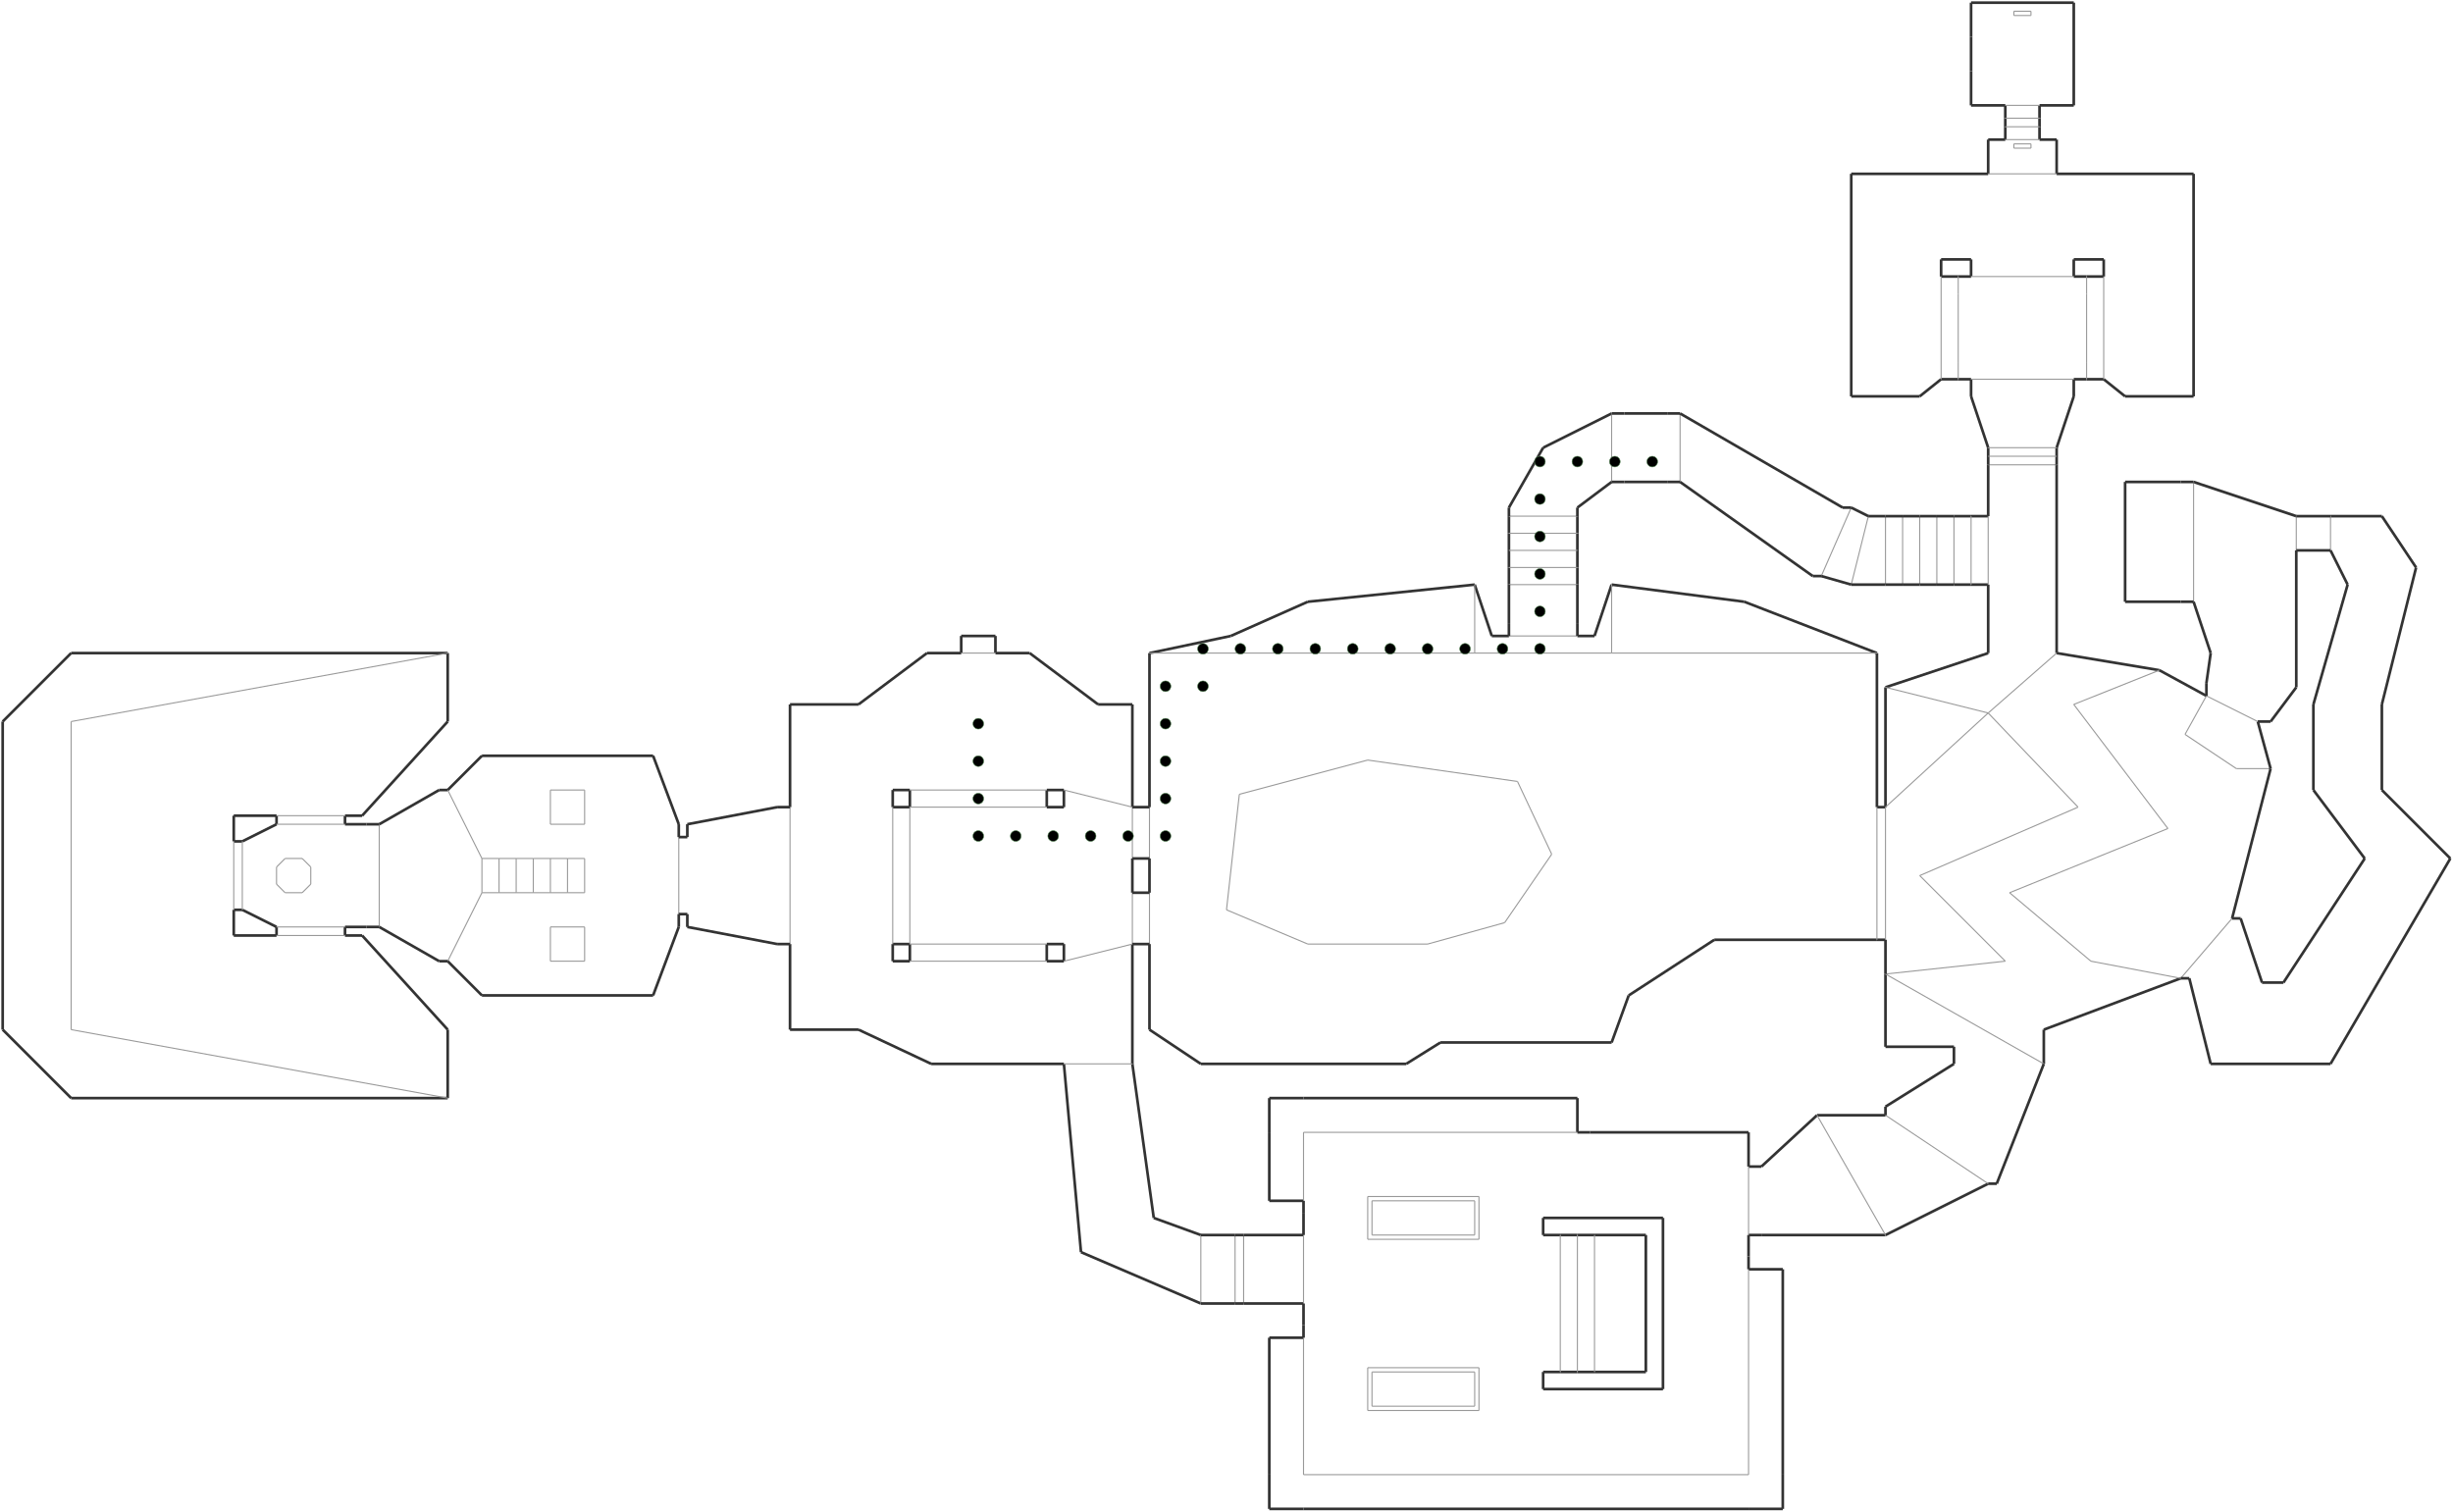
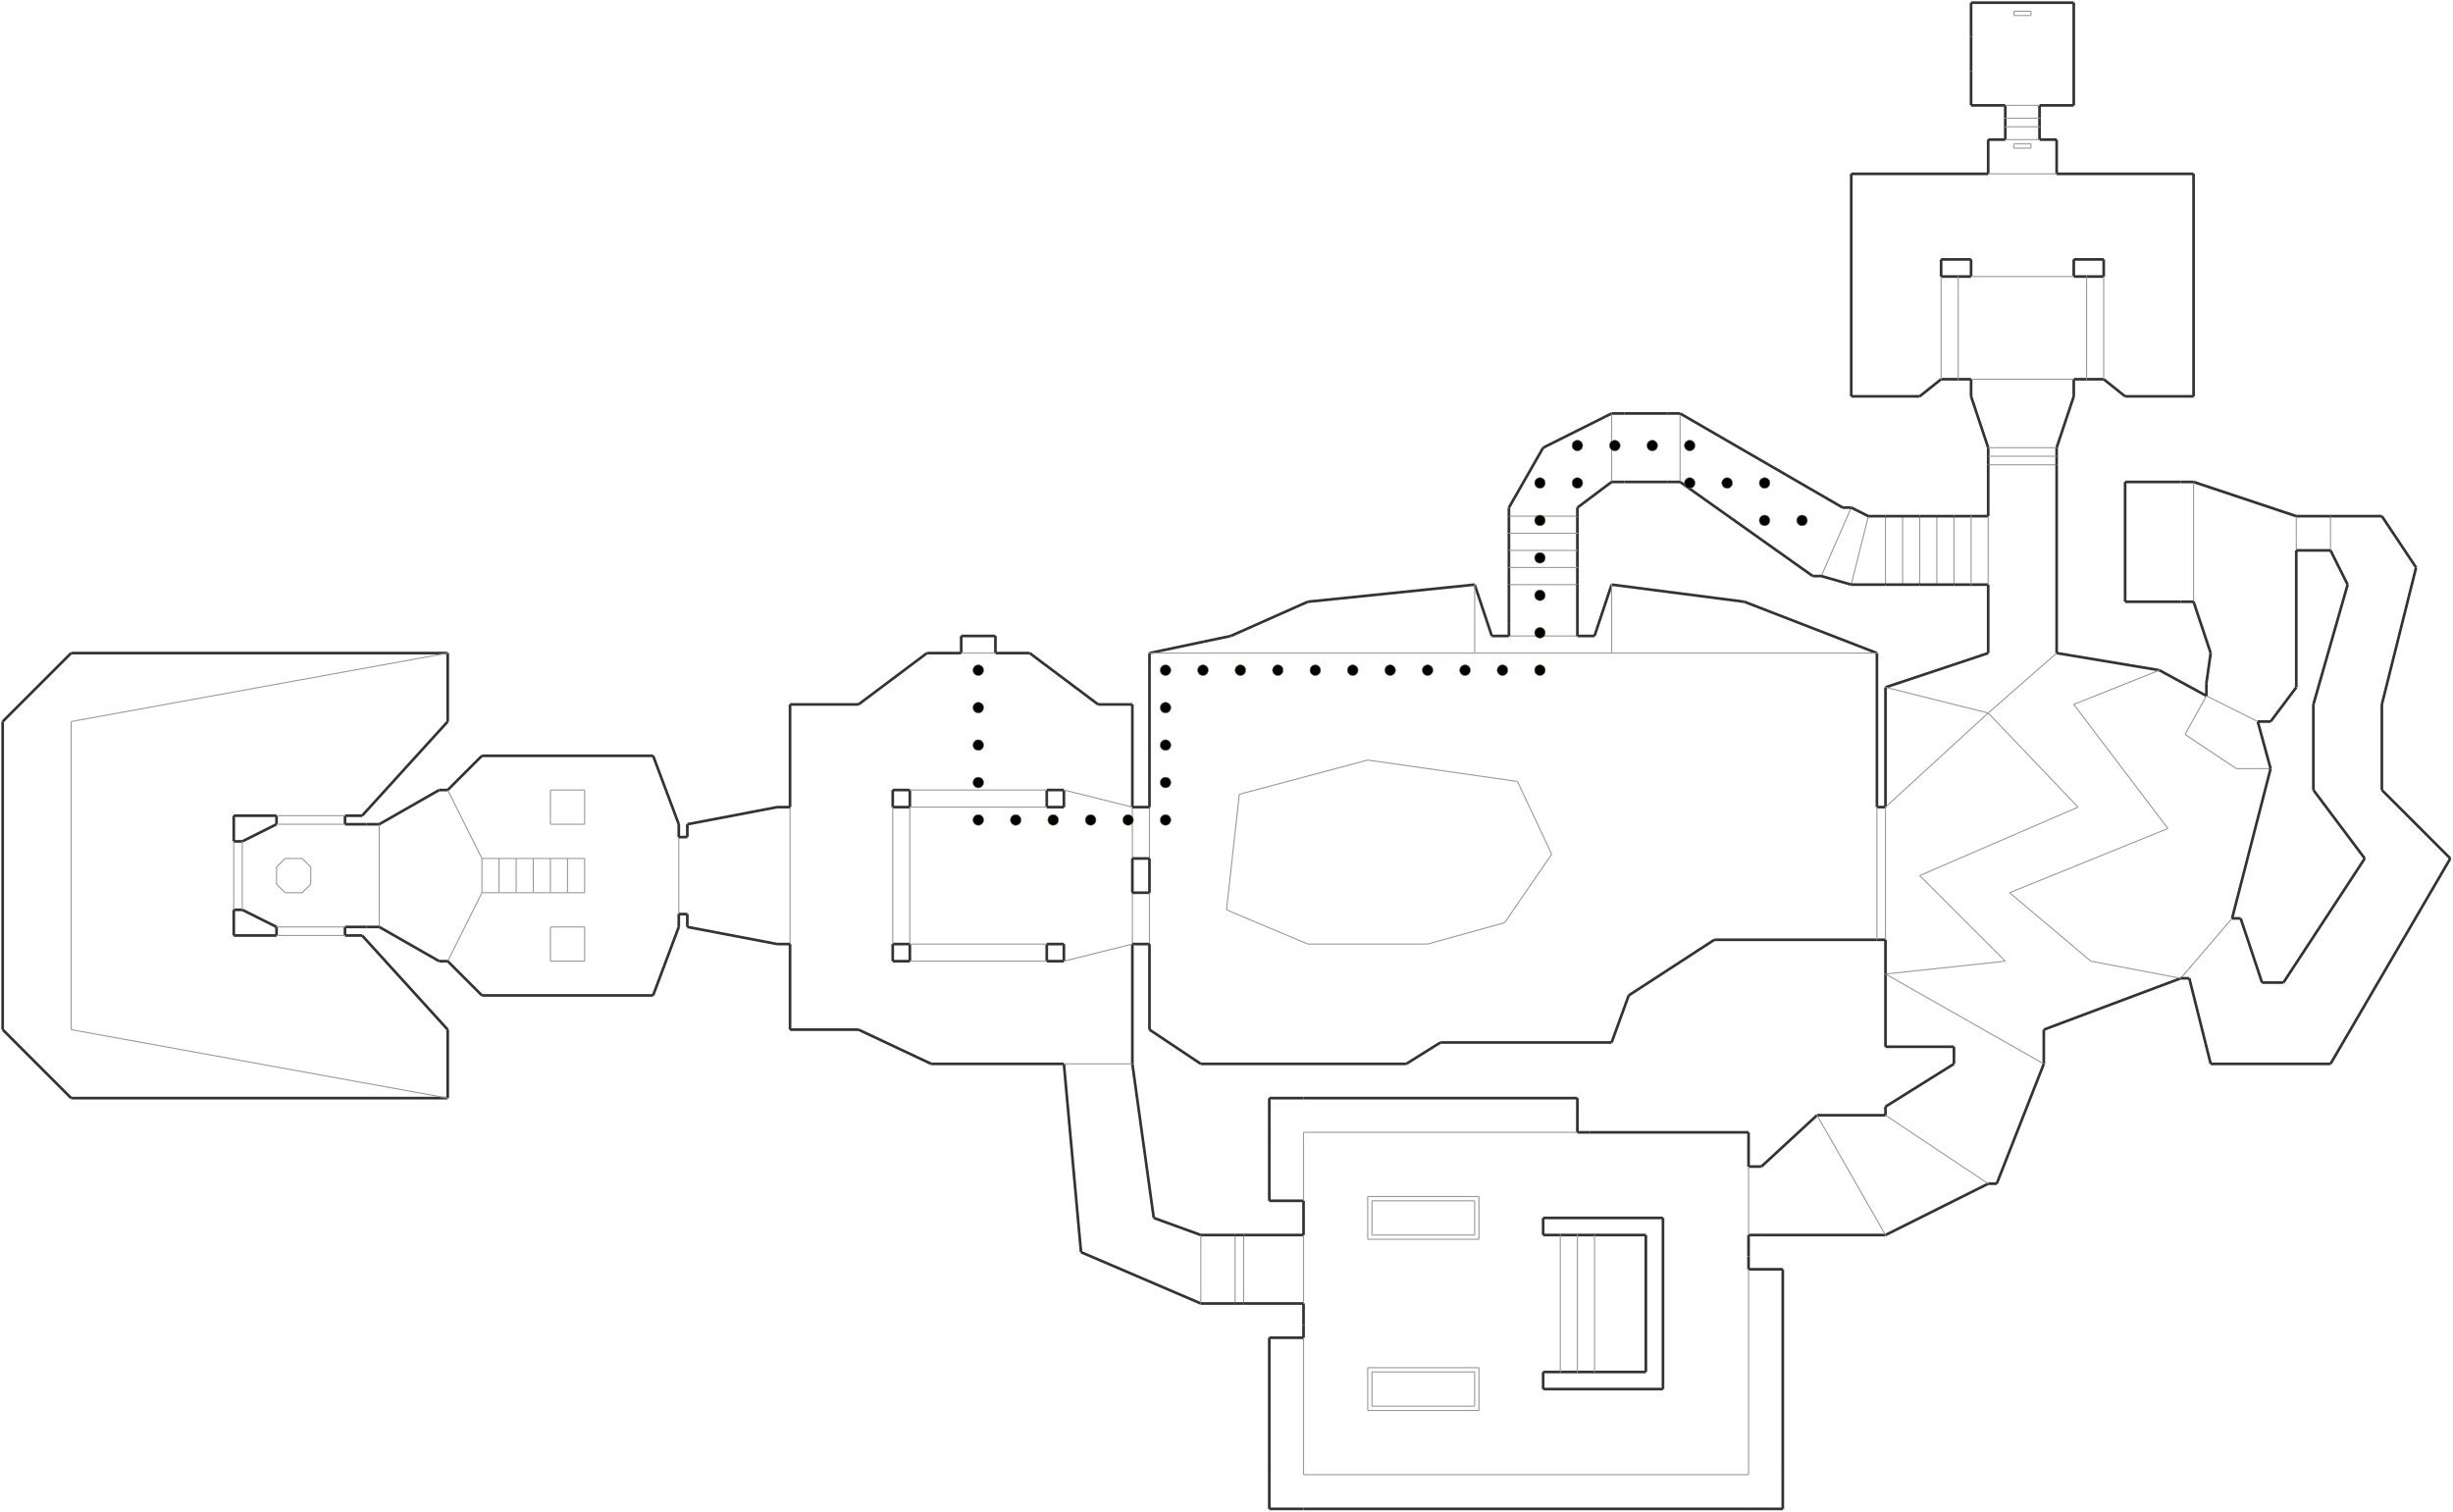
<svg xmlns="http://www.w3.org/2000/svg" baseProfile="tiny" height="2826" version="1.2" viewBox="0 0 4586 2826" width="4586">
  <defs />
  <line stroke="#333" stroke-width="5" x1="1861" x2="1797" y1="1189" y2="1189" />
  <line stroke="#333" stroke-width="5" x1="1797" x2="1797" y1="1189" y2="1221" />
  <line stroke="#333" stroke-width="5" x1="1861" x2="1861" y1="1221" y2="1189" />
  <line stroke="#333" stroke-width="5" x1="1925" x2="1861" y1="1221" y2="1221" />
  <line stroke="#333" stroke-width="5" x1="1797" x2="1733" y1="1221" y2="1221" />
  <line stroke="#333" stroke-width="5" x1="2053" x2="1925" y1="1317" y2="1221" />
  <line stroke="#333" stroke-width="5" x1="1733" x2="1605" y1="1221" y2="1317" />
  <line stroke="#333" stroke-width="5" x1="2117" x2="2053" y1="1317" y2="1317" />
  <line stroke="#333" stroke-width="5" x1="1605" x2="1477" y1="1317" y2="1317" />
  <line stroke="#333" stroke-width="5" x1="1669" x2="1701" y1="1477" y2="1477" />
  <line stroke="#333" stroke-width="5" x1="1701" x2="1701" y1="1477" y2="1509" />
  <line stroke="#333" stroke-width="5" x1="1701" x2="1669" y1="1509" y2="1509" />
  <line stroke="#333" stroke-width="5" x1="1669" x2="1669" y1="1509" y2="1477" />
  <line stroke="#333" stroke-width="5" x1="1957" x2="1989" y1="1477" y2="1477" />
  <line stroke="#333" stroke-width="5" x1="1989" x2="1989" y1="1477" y2="1509" />
  <line stroke="#333" stroke-width="5" x1="1989" x2="1957" y1="1509" y2="1509" />
  <line stroke="#333" stroke-width="5" x1="1957" x2="1957" y1="1509" y2="1477" />
  <line stroke="#333" stroke-width="5" x1="1669" x2="1669" y1="1797" y2="1765" />
  <line stroke="#333" stroke-width="5" x1="1669" x2="1701" y1="1765" y2="1765" />
  <line stroke="#333" stroke-width="5" x1="1701" x2="1701" y1="1765" y2="1797" />
  <line stroke="#333" stroke-width="5" x1="1701" x2="1669" y1="1797" y2="1797" />
  <line stroke="#333" stroke-width="5" x1="1989" x2="1957" y1="1797" y2="1797" />
  <line stroke="#333" stroke-width="5" x1="1957" x2="1957" y1="1797" y2="1765" />
  <line stroke="#333" stroke-width="5" x1="1957" x2="1989" y1="1765" y2="1765" />
  <line stroke="#333" stroke-width="5" x1="1989" x2="1989" y1="1765" y2="1797" />
  <line stroke="#333" stroke-width="5" x1="2117" x2="2117" y1="1509" y2="1317" />
  <line stroke="#999" stroke-width="2" x1="2117" x2="2117" y1="1605" y2="1509" />
  <line stroke="#333" stroke-width="5" x1="2117" x2="2117" y1="1669" y2="1605" />
  <line stroke="#333" stroke-width="5" x1="2117" x2="2117" y1="1989" y2="1765" />
  <line stroke="#999" stroke-width="2" x1="2117" x2="2117" y1="1765" y2="1669" />
  <line stroke="#999" stroke-width="2" x1="2149" x2="2149" y1="1669" y2="1765" />
  <line stroke="#999" stroke-width="2" x1="2149" x2="2149" y1="1509" y2="1605" />
  <line stroke="#333" stroke-width="5" x1="2117" x2="2149" y1="1605" y2="1605" />
  <line stroke="#333" stroke-width="5" x1="2149" x2="2117" y1="1509" y2="1509" />
  <line stroke="#333" stroke-width="5" x1="2149" x2="2117" y1="1669" y2="1669" />
  <line stroke="#333" stroke-width="5" x1="2117" x2="2149" y1="1765" y2="1765" />
  <line stroke="#333" stroke-width="5" x1="2149" x2="2149" y1="1605" y2="1669" />
  <line stroke="#333" stroke-width="5" x1="2149" x2="2149" y1="1221" y2="1509" />
  <line stroke="#333" stroke-width="5" x1="2149" x2="2149" y1="1765" y2="1925" />
  <line stroke="#999" stroke-width="2" x1="1957" x2="1701" y1="1477" y2="1477" />
  <line stroke="#999" stroke-width="2" x1="2117" x2="1989" y1="1509" y2="1477" />
  <line stroke="#999" stroke-width="2" x1="1989" x2="2117" y1="1797" y2="1765" />
  <line stroke="#333" stroke-width="5" x1="1477" x2="1605" y1="1925" y2="1925" />
  <line stroke="#333" stroke-width="5" x1="1605" x2="1741" y1="1925" y2="1989" />
  <line stroke="#333" stroke-width="5" x1="1741" x2="1989" y1="1989" y2="1989" />
  <line stroke="#333" stroke-width="5" x1="2149" x2="2245" y1="1925" y2="1989" />
  <line stroke="#333" stroke-width="5" x1="2245" x2="2629" y1="1989" y2="1989" />
  <line stroke="#333" stroke-width="5" x1="2301" x2="2149" y1="1189" y2="1221" />
  <line stroke="#333" stroke-width="5" x1="2445" x2="2301" y1="1125" y2="1189" />
  <line stroke="#999" stroke-width="2" x1="1861" x2="1797" y1="1221" y2="1221" />
  <line stroke="#999" stroke-width="2" x1="1701" x2="1957" y1="1765" y2="1765" />
  <line stroke="#999" stroke-width="2" x1="1957" x2="1701" y1="1509" y2="1509" />
  <line stroke="#999" stroke-width="2" x1="1701" x2="1701" y1="1509" y2="1765" />
  <line stroke="#999" stroke-width="2" x1="1669" x2="1669" y1="1509" y2="1765" />
  <line stroke="#999" stroke-width="2" x1="1701" x2="1957" y1="1797" y2="1797" />
  <line stroke="#333" stroke-width="5" x1="1477" x2="1477" y1="1317" y2="1509" />
  <line stroke="#333" stroke-width="5" x1="1477" x2="1477" y1="1765" y2="1925" />
  <line stroke="#999" stroke-width="2" x1="1477" x2="1477" y1="1765" y2="1509" />
  <line stroke="#333" stroke-width="5" x1="1285" x2="1285" y1="1541" y2="1565" />
  <line stroke="#333" stroke-width="5" x1="1285" x2="1285" y1="1709" y2="1733" />
  <line stroke="#333" stroke-width="5" x1="1285" x2="1453" y1="1733" y2="1765" />
  <line stroke="#333" stroke-width="5" x1="1453" x2="1477" y1="1765" y2="1765" />
  <line stroke="#333" stroke-width="5" x1="1477" x2="1453" y1="1509" y2="1509" />
  <line stroke="#333" stroke-width="5" x1="1453" x2="1285" y1="1509" y2="1541" />
  <line stroke="#999" stroke-width="2" x1="1269" x2="1269" y1="1709" y2="1565" />
  <line stroke="#333" stroke-width="5" x1="1285" x2="1269" y1="1565" y2="1565" />
  <line stroke="#333" stroke-width="5" x1="1269" x2="1285" y1="1709" y2="1709" />
  <line stroke="#333" stroke-width="5" x1="1269" x2="1269" y1="1565" y2="1541" />
  <line stroke="#333" stroke-width="5" x1="1269" x2="1221" y1="1541" y2="1413" />
  <line stroke="#333" stroke-width="5" x1="1221" x2="901" y1="1413" y2="1413" />
  <line stroke="#333" stroke-width="5" x1="901" x2="1221" y1="1861" y2="1861" />
  <line stroke="#333" stroke-width="5" x1="1269" x2="1269" y1="1733" y2="1709" />
  <line stroke="#333" stroke-width="5" x1="1221" x2="1269" y1="1861" y2="1733" />
  <line stroke="#999" stroke-width="2" x1="901" x2="933" y1="1605" y2="1605" />
  <line stroke="#999" stroke-width="2" x1="933" x2="965" y1="1605" y2="1605" />
  <line stroke="#999" stroke-width="2" x1="965" x2="997" y1="1605" y2="1605" />
  <line stroke="#999" stroke-width="2" x1="997" x2="1029" y1="1605" y2="1605" />
  <line stroke="#999" stroke-width="2" x1="1029" x2="1061" y1="1605" y2="1605" />
  <line stroke="#999" stroke-width="2" x1="1061" x2="1093" y1="1605" y2="1605" />
  <line stroke="#999" stroke-width="2" x1="1093" x2="1093" y1="1605" y2="1669" />
  <line stroke="#999" stroke-width="2" x1="1093" x2="1061" y1="1669" y2="1669" />
  <line stroke="#999" stroke-width="2" x1="1061" x2="1029" y1="1669" y2="1669" />
  <line stroke="#999" stroke-width="2" x1="1029" x2="997" y1="1669" y2="1669" />
  <line stroke="#999" stroke-width="2" x1="997" x2="965" y1="1669" y2="1669" />
  <line stroke="#999" stroke-width="2" x1="965" x2="933" y1="1669" y2="1669" />
  <line stroke="#999" stroke-width="2" x1="933" x2="901" y1="1669" y2="1669" />
  <line stroke="#999" stroke-width="2" x1="933" x2="933" y1="1605" y2="1669" />
  <line stroke="#999" stroke-width="2" x1="965" x2="965" y1="1605" y2="1669" />
  <line stroke="#999" stroke-width="2" x1="997" x2="997" y1="1605" y2="1669" />
  <line stroke="#999" stroke-width="2" x1="1029" x2="1029" y1="1605" y2="1669" />
  <line stroke="#999" stroke-width="2" x1="1061" x2="1061" y1="1605" y2="1669" />
  <line stroke="#999" stroke-width="2" x1="901" x2="901" y1="1605" y2="1669" />
  <line stroke="#999" stroke-width="2" x1="901" x2="837" y1="1669" y2="1797" />
  <line stroke="#333" stroke-width="5" x1="837" x2="901" y1="1797" y2="1861" />
  <line stroke="#333" stroke-width="5" x1="901" x2="837" y1="1413" y2="1477" />
  <line stroke="#999" stroke-width="2" x1="837" x2="901" y1="1477" y2="1605" />
  <line stroke="#333" stroke-width="5" x1="837" x2="821" y1="1477" y2="1477" />
  <line stroke="#333" stroke-width="5" x1="821" x2="709" y1="1477" y2="1541" />
  <line stroke="#333" stroke-width="5" x1="709" x2="821" y1="1733" y2="1797" />
  <line stroke="#333" stroke-width="5" x1="821" x2="837" y1="1797" y2="1797" />
  <line stroke="#333" stroke-width="5" x1="517" x2="453" y1="1541" y2="1573" />
  <line stroke="#333" stroke-width="5" x1="453" x2="517" y1="1701" y2="1733" />
  <line stroke="#333" stroke-width="5" x1="645" x2="645" y1="1749" y2="1733" />
  <line stroke="#333" stroke-width="5" x1="517" x2="517" y1="1733" y2="1749" />
  <line stroke="#333" stroke-width="5" x1="517" x2="517" y1="1525" y2="1541" />
  <line stroke="#333" stroke-width="5" x1="645" x2="645" y1="1541" y2="1525" />
  <line stroke="#333" stroke-width="5" x1="453" x2="437" y1="1573" y2="1573" />
  <line stroke="#333" stroke-width="5" x1="437" x2="453" y1="1701" y2="1701" />
  <line stroke="#333" stroke-width="5" x1="517" x2="437" y1="1749" y2="1749" />
  <line stroke="#333" stroke-width="5" x1="437" x2="437" y1="1749" y2="1701" />
  <line stroke="#333" stroke-width="5" x1="437" x2="437" y1="1573" y2="1525" />
  <line stroke="#333" stroke-width="5" x1="437" x2="517" y1="1525" y2="1525" />
  <line stroke="#333" stroke-width="5" x1="645" x2="677" y1="1525" y2="1525" />
  <line stroke="#333" stroke-width="5" x1="677" x2="837" y1="1525" y2="1349" />
  <line stroke="#333" stroke-width="5" x1="677" x2="645" y1="1749" y2="1749" />
  <line stroke="#333" stroke-width="5" x1="837" x2="677" y1="1925" y2="1749" />
  <line stroke="#999" stroke-width="2" x1="709" x2="709" y1="1733" y2="1541" />
  <line stroke="#999" stroke-width="2" x1="645" x2="517" y1="1541" y2="1541" />
  <line stroke="#999" stroke-width="2" x1="517" x2="645" y1="1525" y2="1525" />
  <line stroke="#999" stroke-width="2" x1="517" x2="645" y1="1733" y2="1733" />
  <line stroke="#999" stroke-width="2" x1="645" x2="517" y1="1749" y2="1749" />
  <line stroke="#999" stroke-width="2" x1="453" x2="453" y1="1573" y2="1701" />
  <line stroke="#999" stroke-width="2" x1="437" x2="437" y1="1701" y2="1573" />
  <line stroke="#333" stroke-width="5" x1="837" x2="837" y1="2053" y2="1925" />
  <line stroke="#333" stroke-width="5" x1="837" x2="837" y1="1349" y2="1221" />
  <line stroke="#333" stroke-width="5" x1="837" x2="133" y1="1221" y2="1221" />
  <line stroke="#333" stroke-width="5" x1="133" x2="5" y1="1221" y2="1349" />
  <line stroke="#333" stroke-width="5" x1="5" x2="5" y1="1349" y2="1925" />
  <line stroke="#333" stroke-width="5" x1="5" x2="133" y1="1925" y2="2053" />
  <line stroke="#333" stroke-width="5" x1="133" x2="837" y1="2053" y2="2053" />
  <line stroke="#999" stroke-width="2" x1="837" x2="133" y1="1221" y2="1349" />
  <line stroke="#999" stroke-width="2" x1="133" x2="133" y1="1349" y2="1925" />
  <line stroke="#999" stroke-width="2" x1="133" x2="837" y1="1925" y2="2053" />
  <line stroke="#333" stroke-width="5" x1="645" x2="685" y1="1733" y2="1733" />
  <line stroke="#333" stroke-width="5" x1="685" x2="709" y1="1733" y2="1733" />
  <line stroke="#333" stroke-width="5" x1="709" x2="685" y1="1541" y2="1541" />
  <line stroke="#333" stroke-width="5" x1="685" x2="645" y1="1541" y2="1541" />
  <line stroke="#999" stroke-width="2" x1="1029" x2="1093" y1="1733" y2="1733" />
  <line stroke="#999" stroke-width="2" x1="1093" x2="1093" y1="1733" y2="1797" />
  <line stroke="#999" stroke-width="2" x1="1093" x2="1029" y1="1797" y2="1797" />
  <line stroke="#999" stroke-width="2" x1="1029" x2="1029" y1="1797" y2="1733" />
  <line stroke="#999" stroke-width="2" x1="1029" x2="1093" y1="1477" y2="1477" />
  <line stroke="#999" stroke-width="2" x1="1093" x2="1093" y1="1477" y2="1541" />
  <line stroke="#999" stroke-width="2" x1="1093" x2="1029" y1="1541" y2="1541" />
  <line stroke="#999" stroke-width="2" x1="1029" x2="1029" y1="1541" y2="1477" />
  <line stroke="#333" stroke-width="5" x1="1989" x2="2021" y1="1989" y2="2341" />
  <line stroke="#333" stroke-width="5" x1="2157" x2="2117" y1="2277" y2="1989" />
  <line stroke="#333" stroke-width="5" x1="2245" x2="2157" y1="2309" y2="2277" />
  <line stroke="#333" stroke-width="5" x1="2021" x2="2245" y1="2341" y2="2437" />
  <line stroke="#999" stroke-width="2" x1="2117" x2="1989" y1="1989" y2="1989" />
  <line stroke="#999" stroke-width="2" x1="2245" x2="2245" y1="2437" y2="2309" />
  <line stroke="#999" stroke-width="2" x1="2309" x2="2309" y1="2437" y2="2309" />
  <line stroke="#999" stroke-width="2" x1="2325" x2="2325" y1="2309" y2="2437" />
  <line stroke="#333" stroke-width="5" x1="2309" x2="2245" y1="2309" y2="2309" />
  <line stroke="#333" stroke-width="5" x1="2245" x2="2309" y1="2437" y2="2437" />
  <line stroke="#333" stroke-width="5" x1="2309" x2="2325" y1="2437" y2="2437" />
  <line stroke="#333" stroke-width="5" x1="2325" x2="2309" y1="2309" y2="2309" />
  <line stroke="#333" stroke-width="5" x1="2437" x2="2325" y1="2309" y2="2309" />
  <line stroke="#333" stroke-width="5" x1="2325" x2="2437" y1="2437" y2="2437" />
  <line stroke="#333" stroke-width="5" x1="3509" x2="3261" y1="1221" y2="1125" />
  <line stroke="#333" stroke-width="5" x1="3261" x2="3013" y1="1125" y2="1093" />
  <line stroke="#333" stroke-width="5" x1="2757" x2="2445" y1="1093" y2="1125" />
  <line stroke="#333" stroke-width="5" x1="2629" x2="2693" y1="1989" y2="1949" />
  <line stroke="#333" stroke-width="5" x1="2693" x2="3013" y1="1949" y2="1949" />
  <line stroke="#999" stroke-width="2" x1="2293" x2="2445" y1="1701" y2="1765" />
  <line stroke="#999" stroke-width="2" x1="2445" x2="2669" y1="1765" y2="1765" />
  <line stroke="#999" stroke-width="2" x1="2669" x2="2813" y1="1765" y2="1725" />
  <line stroke="#999" stroke-width="2" x1="2813" x2="2901" y1="1725" y2="1597" />
  <line stroke="#999" stroke-width="2" x1="2901" x2="2837" y1="1597" y2="1461" />
  <line stroke="#999" stroke-width="2" x1="2837" x2="2557" y1="1461" y2="1421" />
  <line stroke="#999" stroke-width="2" x1="2557" x2="2317" y1="1421" y2="1485" />
  <line stroke="#999" stroke-width="2" x1="2317" x2="2293" y1="1485" y2="1701" />
  <line stroke="#333" stroke-width="5" x1="3525" x2="3397" y1="2085" y2="2085" />
  <line stroke="#333" stroke-width="5" x1="3293" x2="3525" y1="2309" y2="2309" />
  <line stroke="#333" stroke-width="5" x1="3525" x2="3717" y1="2309" y2="2213" />
  <line stroke="#333" stroke-width="5" x1="3653" x2="3653" y1="1957" y2="1989" />
  <line stroke="#333" stroke-width="5" x1="3821" x2="3821" y1="1989" y2="1925" />
  <line stroke="#333" stroke-width="5" x1="3525" x2="3525" y1="1821" y2="1957" />
  <line stroke="#333" stroke-width="5" x1="3525" x2="3525" y1="1285" y2="1509" />
  <line stroke="#333" stroke-width="5" x1="3509" x2="3509" y1="1509" y2="1221" />
  <line stroke="#333" stroke-width="5" x1="3525" x2="3509" y1="1509" y2="1509" />
  <line stroke="#333" stroke-width="5" x1="3821" x2="4077" y1="1925" y2="1829" />
  <line stroke="#999" stroke-width="2" x1="3909" x2="4077" y1="1797" y2="1829" />
  <line stroke="#999" stroke-width="2" x1="3885" x2="3717" y1="1509" y2="1333" />
  <line stroke="#999" stroke-width="2" x1="3589" x2="3885" y1="1637" y2="1509" />
  <line stroke="#999" stroke-width="2" x1="4053" x2="3757" y1="1549" y2="1669" />
  <line stroke="#999" stroke-width="2" x1="3749" x2="3589" y1="1797" y2="1637" />
  <line stroke="#999" stroke-width="2" x1="3757" x2="3909" y1="1669" y2="1797" />
  <line stroke="#333" stroke-width="5" x1="4037" x2="3845" y1="1253" y2="1221" />
  <line stroke="#333" stroke-width="5" x1="3717" x2="3525" y1="1221" y2="1285" />
  <line stroke="#333" stroke-width="5" x1="3845" x2="3845" y1="1221" y2="869" />
  <line stroke="#333" stroke-width="5" x1="3717" x2="3717" y1="1093" y2="1221" />
  <line stroke="#999" stroke-width="2" x1="3525" x2="3717" y1="2085" y2="2213" />
  <line stroke="#999" stroke-width="2" x1="3525" x2="3717" y1="1509" y2="1333" />
  <line stroke="#999" stroke-width="2" x1="3717" x2="3845" y1="1333" y2="1221" />
  <line stroke="#999" stroke-width="2" x1="3525" x2="3821" y1="1821" y2="1989" />
  <line stroke="#999" stroke-width="2" x1="3717" x2="3525" y1="1333" y2="1285" />
  <line stroke="#999" stroke-width="2" x1="3877" x2="4053" y1="1317" y2="1549" />
  <line stroke="#999" stroke-width="2" x1="4037" x2="3877" y1="1253" y2="1317" />
  <line stroke="#333" stroke-width="5" x1="4125" x2="4037" y1="1301" y2="1253" />
  <line stroke="#999" stroke-width="2" x1="4245" x2="4181" y1="1437" y2="1437" />
  <line stroke="#999" stroke-width="2" x1="4181" x2="4085" y1="1437" y2="1373" />
  <line stroke="#999" stroke-width="2" x1="4085" x2="4125" y1="1373" y2="1301" />
  <line stroke="#333" stroke-width="5" x1="3013" x2="2981" y1="1093" y2="1189" />
  <line stroke="#333" stroke-width="5" x1="2981" x2="2949" y1="1189" y2="1189" />
  <line stroke="#333" stroke-width="5" x1="2789" x2="2757" y1="1189" y2="1093" />
  <line stroke="#333" stroke-width="5" x1="2821" x2="2789" y1="1189" y2="1189" />
  <line stroke="#333" stroke-width="5" x1="2949" x2="2949" y1="1093" y2="1061" />
  <line stroke="#333" stroke-width="5" x1="2949" x2="2949" y1="1061" y2="1029" />
  <line stroke="#333" stroke-width="5" x1="2821" x2="2821" y1="1061" y2="1093" />
  <line stroke="#333" stroke-width="5" x1="2821" x2="2821" y1="1029" y2="1061" />
  <line stroke="#333" stroke-width="5" x1="2821" x2="2821" y1="997" y2="1029" />
  <line stroke="#333" stroke-width="5" x1="2821" x2="2821" y1="965" y2="997" />
  <line stroke="#333" stroke-width="5" x1="2949" x2="2949" y1="1029" y2="997" />
  <line stroke="#333" stroke-width="5" x1="2949" x2="2949" y1="997" y2="965" />
  <line stroke="#333" stroke-width="5" x1="3013" x2="2885" y1="773" y2="837" />
  <line stroke="#999" stroke-width="2" x1="2949" x2="2821" y1="1189" y2="1189" />
  <line stroke="#999" stroke-width="2" x1="2821" x2="2949" y1="1093" y2="1093" />
  <line stroke="#999" stroke-width="2" x1="2821" x2="2949" y1="1061" y2="1061" />
  <line stroke="#999" stroke-width="2" x1="2821" x2="2949" y1="1029" y2="1029" />
  <line stroke="#999" stroke-width="2" x1="2821" x2="2949" y1="997" y2="997" />
  <line stroke="#999" stroke-width="2" x1="2821" x2="2949" y1="965" y2="965" />
  <line stroke="#999" stroke-width="2" x1="3013" x2="3013" y1="773" y2="901" />
  <line stroke="#999" stroke-width="2" x1="3141" x2="3141" y1="901" y2="773" />
  <line stroke="#999" stroke-width="2" x1="3653" x2="3653" y1="1093" y2="965" />
  <line stroke="#999" stroke-width="2" x1="3621" x2="3621" y1="1093" y2="965" />
  <line stroke="#999" stroke-width="2" x1="3589" x2="3589" y1="1093" y2="965" />
  <line stroke="#999" stroke-width="2" x1="3557" x2="3557" y1="1093" y2="965" />
  <line stroke="#999" stroke-width="2" x1="3525" x2="3525" y1="1093" y2="965" />
  <line stroke="#999" stroke-width="2" x1="3461" x2="3493" y1="1093" y2="965" />
  <line stroke="#999" stroke-width="2" x1="3405" x2="3461" y1="1077" y2="949" />
  <line stroke="#333" stroke-width="5" x1="3405" x2="3461" y1="1077" y2="1093" />
  <line stroke="#333" stroke-width="5" x1="3493" x2="3461" y1="965" y2="949" />
  <line stroke="#333" stroke-width="5" x1="3461" x2="3525" y1="1093" y2="1093" />
  <line stroke="#333" stroke-width="5" x1="3525" x2="3557" y1="1093" y2="1093" />
  <line stroke="#333" stroke-width="5" x1="3557" x2="3589" y1="1093" y2="1093" />
  <line stroke="#333" stroke-width="5" x1="3589" x2="3621" y1="1093" y2="1093" />
  <line stroke="#333" stroke-width="5" x1="3621" x2="3653" y1="1093" y2="1093" />
  <line stroke="#333" stroke-width="5" x1="3653" x2="3621" y1="965" y2="965" />
  <line stroke="#333" stroke-width="5" x1="3621" x2="3589" y1="965" y2="965" />
  <line stroke="#333" stroke-width="5" x1="3589" x2="3557" y1="965" y2="965" />
  <line stroke="#333" stroke-width="5" x1="3557" x2="3525" y1="965" y2="965" />
  <line stroke="#333" stroke-width="5" x1="3525" x2="3493" y1="965" y2="965" />
  <line stroke="#333" stroke-width="5" x1="3653" x2="3685" y1="1093" y2="1093" />
  <line stroke="#333" stroke-width="5" x1="3685" x2="3653" y1="965" y2="965" />
  <line stroke="#333" stroke-width="5" x1="3717" x2="3685" y1="965" y2="965" />
  <line stroke="#333" stroke-width="5" x1="3685" x2="3717" y1="1093" y2="1093" />
  <line stroke="#999" stroke-width="2" x1="3717" x2="3717" y1="965" y2="1093" />
  <line stroke="#999" stroke-width="2" x1="3685" x2="3685" y1="1093" y2="965" />
  <line stroke="#333" stroke-width="5" x1="3717" x2="3717" y1="869" y2="965" />
  <line stroke="#999" stroke-width="2" x1="3509" x2="3013" y1="1221" y2="1221" />
  <line stroke="#999" stroke-width="2" x1="3013" x2="2757" y1="1221" y2="1221" />
  <line stroke="#999" stroke-width="2" x1="2757" x2="2149" y1="1221" y2="1221" />
  <line stroke="#999" stroke-width="2" x1="2757" x2="2757" y1="1221" y2="1093" />
  <line stroke="#999" stroke-width="2" x1="3013" x2="3013" y1="1093" y2="1221" />
  <line stroke="#333" stroke-width="5" x1="3461" x2="3445" y1="949" y2="949" />
  <line stroke="#333" stroke-width="5" x1="3445" x2="3141" y1="949" y2="773" />
  <line stroke="#333" stroke-width="5" x1="3141" x2="3389" y1="901" y2="1077" />
  <line stroke="#333" stroke-width="5" x1="3389" x2="3405" y1="1077" y2="1077" />
  <line stroke="#333" stroke-width="5" x1="2949" x2="2949" y1="965" y2="949" />
  <line stroke="#333" stroke-width="5" x1="2949" x2="3013" y1="949" y2="901" />
  <line stroke="#333" stroke-width="5" x1="2885" x2="2821" y1="837" y2="949" />
  <line stroke="#333" stroke-width="5" x1="2821" x2="2821" y1="949" y2="965" />
  <line stroke="#999" stroke-width="2" x1="3525" x2="3749" y1="1821" y2="1797" />
  <line stroke="#333" stroke-width="5" x1="3653" x2="3525" y1="1989" y2="2069" />
  <line stroke="#333" stroke-width="5" x1="3525" x2="3525" y1="2069" y2="2085" />
  <line stroke="#333" stroke-width="5" x1="3717" x2="3733" y1="2213" y2="2213" />
  <line stroke="#333" stroke-width="5" x1="3733" x2="3821" y1="2213" y2="1989" />
  <line stroke="#333" stroke-width="5" x1="4173" x2="4245" y1="1717" y2="1437" />
  <line stroke="#333" stroke-width="5" x1="4245" x2="4221" y1="1437" y2="1349" />
  <line stroke="#999" stroke-width="2" x1="4221" x2="4125" y1="1349" y2="1301" />
  <line stroke="#333" stroke-width="5" x1="3013" x2="3045" y1="1949" y2="1861" />
  <line stroke="#333" stroke-width="5" x1="3045" x2="3205" y1="1861" y2="1757" />
  <line stroke="#333" stroke-width="5" x1="3205" x2="3509" y1="1757" y2="1757" />
  <line stroke="#333" stroke-width="5" x1="3509" x2="3525" y1="1757" y2="1757" />
  <line stroke="#999" stroke-width="2" x1="3525" x2="3525" y1="1509" y2="1757" />
  <line stroke="#999" stroke-width="2" x1="3509" x2="3509" y1="1757" y2="1509" />
  <line stroke="#333" stroke-width="5" x1="3525" x2="3525" y1="1757" y2="1821" />
  <line stroke="#333" stroke-width="5" x1="3973" x2="4101" y1="741" y2="741" />
  <line stroke="#333" stroke-width="5" x1="3461" x2="3589" y1="741" y2="741" />
  <line stroke="#333" stroke-width="5" x1="3589" x2="3629" y1="741" y2="709" />
  <line stroke="#333" stroke-width="5" x1="3685" x2="3685" y1="709" y2="741" />
  <line stroke="#333" stroke-width="5" x1="3877" x2="3877" y1="741" y2="709" />
  <line stroke="#333" stroke-width="5" x1="3933" x2="3973" y1="709" y2="741" />
  <line stroke="#333" stroke-width="5" x1="3877" x2="3877" y1="517" y2="485" />
  <line stroke="#333" stroke-width="5" x1="3877" x2="3933" y1="485" y2="485" />
  <line stroke="#333" stroke-width="5" x1="3933" x2="3933" y1="485" y2="517" />
  <line stroke="#333" stroke-width="5" x1="3629" x2="3629" y1="517" y2="485" />
  <line stroke="#333" stroke-width="5" x1="3629" x2="3685" y1="485" y2="485" />
  <line stroke="#333" stroke-width="5" x1="3685" x2="3685" y1="485" y2="517" />
  <line stroke="#333" stroke-width="5" x1="3629" x2="3661" y1="709" y2="709" />
  <line stroke="#333" stroke-width="5" x1="3661" x2="3685" y1="709" y2="709" />
  <line stroke="#333" stroke-width="5" x1="3933" x2="3901" y1="517" y2="517" />
  <line stroke="#333" stroke-width="5" x1="3901" x2="3877" y1="517" y2="517" />
  <line stroke="#333" stroke-width="5" x1="3877" x2="3901" y1="709" y2="709" />
  <line stroke="#333" stroke-width="5" x1="3901" x2="3933" y1="709" y2="709" />
  <line stroke="#333" stroke-width="5" x1="3685" x2="3661" y1="517" y2="517" />
  <line stroke="#333" stroke-width="5" x1="3661" x2="3629" y1="517" y2="517" />
  <line stroke="#999" stroke-width="2" x1="3661" x2="3661" y1="517" y2="549" />
  <line stroke="#999" stroke-width="2" x1="3661" x2="3661" y1="549" y2="677" />
  <line stroke="#999" stroke-width="2" x1="3661" x2="3661" y1="677" y2="709" />
  <line stroke="#999" stroke-width="2" x1="3901" x2="3901" y1="549" y2="517" />
  <line stroke="#999" stroke-width="2" x1="3901" x2="3901" y1="709" y2="677" />
  <line stroke="#999" stroke-width="2" x1="3901" x2="3901" y1="677" y2="549" />
  <line stroke="#333" stroke-width="5" x1="4101" x2="3845" y1="325" y2="325" />
  <line stroke="#333" stroke-width="5" x1="3717" x2="3461" y1="325" y2="325" />
  <line stroke="#333" stroke-width="5" x1="3845" x2="3845" y1="325" y2="261" />
  <line stroke="#333" stroke-width="5" x1="3717" x2="3717" y1="261" y2="325" />
  <line stroke="#999" stroke-width="2" x1="3685" x2="3877" y1="709" y2="709" />
  <line stroke="#999" stroke-width="2" x1="3877" x2="3685" y1="517" y2="517" />
  <line stroke="#999" stroke-width="2" x1="3845" x2="3717" y1="869" y2="869" />
  <line stroke="#333" stroke-width="5" x1="3461" x2="3461" y1="325" y2="741" />
  <line stroke="#333" stroke-width="5" x1="4101" x2="4101" y1="741" y2="325" />
  <line stroke="#999" stroke-width="2" x1="3629" x2="3629" y1="517" y2="709" />
  <line stroke="#999" stroke-width="2" x1="3933" x2="3933" y1="709" y2="517" />
  <line stroke="#999" stroke-width="2" x1="3717" x2="3845" y1="325" y2="325" />
  <line stroke="#333" stroke-width="5" x1="3845" x2="3813" y1="261" y2="261" />
  <line stroke="#333" stroke-width="5" x1="3749" x2="3717" y1="261" y2="261" />
  <line stroke="#333" stroke-width="5" x1="3749" x2="3749" y1="237" y2="261" />
  <line stroke="#333" stroke-width="5" x1="3813" x2="3813" y1="261" y2="237" />
  <line stroke="#333" stroke-width="5" x1="3813" x2="3813" y1="237" y2="221" />
  <line stroke="#333" stroke-width="5" x1="3813" x2="3813" y1="221" y2="197" />
  <line stroke="#333" stroke-width="5" x1="3749" x2="3749" y1="197" y2="221" />
  <line stroke="#333" stroke-width="5" x1="3749" x2="3749" y1="221" y2="237" />
  <line stroke="#999" stroke-width="2" x1="3749" x2="3813" y1="221" y2="221" />
  <line stroke="#999" stroke-width="2" x1="3813" x2="3749" y1="237" y2="237" />
  <line stroke="#333" stroke-width="5" x1="3813" x2="3877" y1="197" y2="197" />
  <line stroke="#333" stroke-width="5" x1="3685" x2="3749" y1="197" y2="197" />
  <line stroke="#333" stroke-width="5" x1="3877" x2="3877" y1="197" y2="5" />
  <line stroke="#333" stroke-width="5" x1="3685" x2="3685" y1="5" y2="69" />
  <line stroke="#333" stroke-width="5" x1="3685" x2="3685" y1="69" y2="133" />
  <line stroke="#333" stroke-width="5" x1="3685" x2="3685" y1="133" y2="197" />
  <line stroke="#333" stroke-width="5" x1="3877" x2="3685" y1="5" y2="5" />
  <line stroke="#999" stroke-width="2" x1="3749" x2="3813" y1="197" y2="197" />
  <line stroke="#333" stroke-width="5" x1="3717" x2="3717" y1="853" y2="869" />
  <line stroke="#333" stroke-width="5" x1="3845" x2="3845" y1="869" y2="853" />
  <line stroke="#333" stroke-width="5" x1="3685" x2="3717" y1="741" y2="837" />
  <line stroke="#333" stroke-width="5" x1="3717" x2="3717" y1="837" y2="853" />
  <line stroke="#333" stroke-width="5" x1="3845" x2="3845" y1="853" y2="837" />
  <line stroke="#333" stroke-width="5" x1="3845" x2="3877" y1="837" y2="741" />
  <line stroke="#999" stroke-width="2" x1="3845" x2="3717" y1="853" y2="853" />
  <line stroke="#999" stroke-width="2" x1="3717" x2="3845" y1="837" y2="837" />
  <line stroke="#999" stroke-width="2" x1="3797" x2="3765" y1="277" y2="277" />
  <line stroke="#999" stroke-width="2" x1="3765" x2="3797" y1="269" y2="269" />
  <line stroke="#999" stroke-width="2" x1="3797" x2="3797" y1="269" y2="277" />
  <line stroke="#999" stroke-width="2" x1="3765" x2="3765" y1="277" y2="269" />
  <line stroke="#999" stroke-width="2" x1="3813" x2="3749" y1="261" y2="261" />
  <line stroke="#999" stroke-width="2" x1="3797" x2="3765" y1="29" y2="29" />
  <line stroke="#999" stroke-width="2" x1="3765" x2="3797" y1="21" y2="21" />
  <line stroke="#999" stroke-width="2" x1="3797" x2="3797" y1="21" y2="29" />
  <line stroke="#999" stroke-width="2" x1="3765" x2="3765" y1="29" y2="21" />
  <line stroke="#333" stroke-width="5" x1="3525" x2="3653" y1="1957" y2="1957" />
  <line stroke="#999" stroke-width="2" x1="533" x2="565" y1="1605" y2="1605" />
  <line stroke="#999" stroke-width="2" x1="565" x2="581" y1="1605" y2="1621" />
  <line stroke="#999" stroke-width="2" x1="581" x2="581" y1="1621" y2="1653" />
  <line stroke="#999" stroke-width="2" x1="581" x2="565" y1="1653" y2="1669" />
  <line stroke="#999" stroke-width="2" x1="565" x2="533" y1="1669" y2="1669" />
  <line stroke="#999" stroke-width="2" x1="533" x2="517" y1="1669" y2="1653" />
  <line stroke="#999" stroke-width="2" x1="517" x2="517" y1="1653" y2="1621" />
  <line stroke="#999" stroke-width="2" x1="517" x2="533" y1="1621" y2="1605" />
  <line stroke="#333" stroke-width="5" x1="2437" x2="2373" y1="2501" y2="2501" />
  <line stroke="#333" stroke-width="5" x1="2373" x2="2373" y1="2501" y2="2757" />
  <line stroke="#333" stroke-width="5" x1="2373" x2="2437" y1="2245" y2="2245" />
  <line stroke="#333" stroke-width="5" x1="3333" x2="3333" y1="2757" y2="2373" />
  <line stroke="#333" stroke-width="5" x1="3333" x2="3269" y1="2373" y2="2373" />
  <line stroke="#333" stroke-width="5" x1="2949" x2="2949" y1="2117" y2="2053" />
  <line stroke="#333" stroke-width="5" x1="2373" x2="2437" y1="2821" y2="2821" />
  <line stroke="#333" stroke-width="5" x1="2437" x2="3269" y1="2821" y2="2821" />
  <line stroke="#333" stroke-width="5" x1="3269" x2="3333" y1="2821" y2="2821" />
  <line stroke="#333" stroke-width="5" x1="3333" x2="3333" y1="2821" y2="2757" />
  <line stroke="#333" stroke-width="5" x1="2373" x2="2373" y1="2757" y2="2821" />
  <line stroke="#999" stroke-width="2" x1="2437" x2="2437" y1="2501" y2="2757" />
  <line stroke="#999" stroke-width="2" x1="2437" x2="3269" y1="2757" y2="2757" />
  <line stroke="#999" stroke-width="2" x1="3269" x2="3269" y1="2757" y2="2373" />
  <line stroke="#333" stroke-width="5" x1="2949" x2="2437" y1="2053" y2="2053" />
  <line stroke="#333" stroke-width="5" x1="2437" x2="2373" y1="2053" y2="2053" />
  <line stroke="#333" stroke-width="5" x1="2373" x2="2373" y1="2053" y2="2117" />
  <line stroke="#333" stroke-width="5" x1="2373" x2="2373" y1="2117" y2="2245" />
  <line stroke="#999" stroke-width="2" x1="2949" x2="2437" y1="2117" y2="2117" />
  <line stroke="#999" stroke-width="2" x1="2437" x2="2437" y1="2117" y2="2245" />
  <line stroke="#333" stroke-width="5" x1="3269" x2="3269" y1="2181" y2="2117" />
  <line stroke="#333" stroke-width="5" x1="3397" x2="3293" y1="2085" y2="2181" />
  <line stroke="#333" stroke-width="5" x1="3269" x2="3293" y1="2309" y2="2309" />
  <line stroke="#333" stroke-width="5" x1="3293" x2="3269" y1="2181" y2="2181" />
  <line stroke="#999" stroke-width="2" x1="2437" x2="2437" y1="2309" y2="2437" />
  <line stroke="#999" stroke-width="2" x1="3269" x2="3269" y1="2309" y2="2181" />
  <line stroke="#999" stroke-width="2" x1="2757" x2="2757" y1="2565" y2="2629" />
  <line stroke="#999" stroke-width="2" x1="2757" x2="2565" y1="2629" y2="2629" />
  <line stroke="#999" stroke-width="2" x1="2565" x2="2565" y1="2629" y2="2565" />
  <line stroke="#999" stroke-width="2" x1="2565" x2="2757" y1="2565" y2="2565" />
  <line stroke="#333" stroke-width="5" x1="2437" x2="2437" y1="2245" y2="2269" />
  <line stroke="#333" stroke-width="5" x1="2437" x2="2437" y1="2269" y2="2309" />
  <line stroke="#333" stroke-width="5" x1="2437" x2="2437" y1="2437" y2="2477" />
  <line stroke="#333" stroke-width="5" x1="2437" x2="2437" y1="2477" y2="2501" />
  <line stroke="#333" stroke-width="5" x1="3269" x2="3269" y1="2373" y2="2349" />
  <line stroke="#333" stroke-width="5" x1="3269" x2="3269" y1="2349" y2="2309" />
  <line stroke="#333" stroke-width="5" x1="3269" x2="2973" y1="2117" y2="2117" />
  <line stroke="#333" stroke-width="5" x1="2973" x2="2949" y1="2117" y2="2117" />
  <line stroke="#333" stroke-width="5" x1="2885" x2="3109" y1="2277" y2="2277" />
  <line stroke="#333" stroke-width="5" x1="3109" x2="3109" y1="2277" y2="2597" />
  <line stroke="#333" stroke-width="5" x1="3109" x2="2885" y1="2597" y2="2597" />
  <line stroke="#333" stroke-width="5" x1="2885" x2="2885" y1="2597" y2="2565" />
  <line stroke="#333" stroke-width="5" x1="2885" x2="2917" y1="2565" y2="2565" />
  <line stroke="#333" stroke-width="5" x1="2917" x2="2949" y1="2565" y2="2565" />
  <line stroke="#333" stroke-width="5" x1="2949" x2="2981" y1="2565" y2="2565" />
  <line stroke="#333" stroke-width="5" x1="2981" x2="3077" y1="2565" y2="2565" />
  <line stroke="#333" stroke-width="5" x1="3077" x2="3077" y1="2565" y2="2309" />
  <line stroke="#333" stroke-width="5" x1="3077" x2="2981" y1="2309" y2="2309" />
  <line stroke="#333" stroke-width="5" x1="2981" x2="2949" y1="2309" y2="2309" />
  <line stroke="#333" stroke-width="5" x1="2949" x2="2917" y1="2309" y2="2309" />
  <line stroke="#333" stroke-width="5" x1="2917" x2="2885" y1="2309" y2="2309" />
  <line stroke="#333" stroke-width="5" x1="2885" x2="2885" y1="2309" y2="2277" />
  <line stroke="#999" stroke-width="2" x1="2917" x2="2917" y1="2565" y2="2309" />
  <line stroke="#999" stroke-width="2" x1="2949" x2="2949" y1="2565" y2="2309" />
  <line stroke="#999" stroke-width="2" x1="2981" x2="2981" y1="2565" y2="2309" />
  <line stroke="#999" stroke-width="2" x1="2757" x2="2757" y1="2245" y2="2309" />
  <line stroke="#999" stroke-width="2" x1="2757" x2="2565" y1="2309" y2="2309" />
  <line stroke="#999" stroke-width="2" x1="2565" x2="2565" y1="2309" y2="2245" />
  <line stroke="#999" stroke-width="2" x1="2565" x2="2757" y1="2245" y2="2245" />
  <line stroke="#999" stroke-width="2" x1="2765" x2="2557" y1="2317" y2="2317" />
  <line stroke="#999" stroke-width="2" x1="2557" x2="2557" y1="2317" y2="2237" />
  <line stroke="#999" stroke-width="2" x1="2557" x2="2765" y1="2237" y2="2237" />
  <line stroke="#999" stroke-width="2" x1="2765" x2="2765" y1="2237" y2="2317" />
  <line stroke="#999" stroke-width="2" x1="2557" x2="2765" y1="2557" y2="2557" />
  <line stroke="#999" stroke-width="2" x1="2765" x2="2765" y1="2557" y2="2637" />
  <line stroke="#999" stroke-width="2" x1="2765" x2="2557" y1="2637" y2="2637" />
  <line stroke="#999" stroke-width="2" x1="2557" x2="2557" y1="2637" y2="2557" />
  <line stroke="#999" stroke-width="2" x1="3397" x2="3525" y1="2085" y2="2309" />
  <line stroke="#333" stroke-width="5" x1="4293" x2="4101" y1="965" y2="901" />
  <line stroke="#333" stroke-width="5" x1="3973" x2="3973" y1="901" y2="1125" />
  <line stroke="#333" stroke-width="5" x1="4101" x2="4133" y1="1125" y2="1221" />
  <line stroke="#999" stroke-width="2" x1="4101" x2="4101" y1="901" y2="1125" />
  <line stroke="#333" stroke-width="5" x1="4221" x2="4245" y1="1349" y2="1349" />
  <line stroke="#333" stroke-width="5" x1="4245" x2="4293" y1="1349" y2="1285" />
  <line stroke="#333" stroke-width="5" x1="4133" x2="4125" y1="1221" y2="1277" />
  <line stroke="#333" stroke-width="5" x1="4125" x2="4125" y1="1277" y2="1301" />
  <line stroke="#333" stroke-width="5" x1="4101" x2="4077" y1="901" y2="901" />
  <line stroke="#333" stroke-width="5" x1="4077" x2="3973" y1="901" y2="901" />
  <line stroke="#333" stroke-width="5" x1="3973" x2="4077" y1="1125" y2="1125" />
  <line stroke="#333" stroke-width="5" x1="4077" x2="4101" y1="1125" y2="1125" />
  <line stroke="#333" stroke-width="5" x1="3141" x2="3117" y1="773" y2="773" />
  <line stroke="#333" stroke-width="5" x1="3117" x2="3037" y1="773" y2="773" />
  <line stroke="#333" stroke-width="5" x1="3037" x2="3013" y1="773" y2="773" />
  <line stroke="#333" stroke-width="5" x1="3013" x2="3037" y1="901" y2="901" />
  <line stroke="#333" stroke-width="5" x1="3037" x2="3117" y1="901" y2="901" />
  <line stroke="#333" stroke-width="5" x1="3117" x2="3141" y1="901" y2="901" />
  <line stroke="#333" stroke-width="5" x1="2949" x2="2949" y1="1189" y2="1165" />
  <line stroke="#333" stroke-width="5" x1="2949" x2="2949" y1="1165" y2="1093" />
  <line stroke="#333" stroke-width="5" x1="2821" x2="2821" y1="1093" y2="1165" />
  <line stroke="#333" stroke-width="5" x1="2821" x2="2821" y1="1165" y2="1189" />
  <line stroke="#333" stroke-width="5" x1="4293" x2="4293" y1="1285" y2="1029" />
  <line stroke="#333" stroke-width="5" x1="4453" x2="4357" y1="965" y2="965" />
  <line stroke="#333" stroke-width="5" x1="4517" x2="4453" y1="1061" y2="965" />
  <line stroke="#333" stroke-width="5" x1="4357" x2="4389" y1="1029" y2="1093" />
  <line stroke="#333" stroke-width="5" x1="4389" x2="4325" y1="1093" y2="1317" />
  <line stroke="#333" stroke-width="5" x1="4325" x2="4325" y1="1317" y2="1477" />
  <line stroke="#333" stroke-width="5" x1="4325" x2="4421" y1="1477" y2="1605" />
  <line stroke="#333" stroke-width="5" x1="4453" x2="4517" y1="1317" y2="1061" />
  <line stroke="#333" stroke-width="5" x1="4453" x2="4453" y1="1477" y2="1317" />
  <line stroke="#333" stroke-width="5" x1="4581" x2="4453" y1="1605" y2="1477" />
  <line stroke="#333" stroke-width="5" x1="4421" x2="4269" y1="1605" y2="1837" />
  <line stroke="#333" stroke-width="5" x1="4357" x2="4581" y1="1989" y2="1605" />
  <line stroke="#333" stroke-width="5" x1="4269" x2="4229" y1="1837" y2="1837" />
  <line stroke="#333" stroke-width="5" x1="4133" x2="4357" y1="1989" y2="1989" />
  <line stroke="#999" stroke-width="2" x1="4077" x2="4173" y1="1829" y2="1717" />
  <line stroke="#999" stroke-width="2" x1="4293" x2="4293" y1="1029" y2="965" />
  <line stroke="#999" stroke-width="2" x1="4357" x2="4357" y1="1029" y2="965" />
  <line stroke="#333" stroke-width="5" x1="4077" x2="4093" y1="1829" y2="1829" />
  <line stroke="#333" stroke-width="5" x1="4093" x2="4133" y1="1829" y2="1989" />
  <line stroke="#333" stroke-width="5" x1="4229" x2="4189" y1="1837" y2="1717" />
  <line stroke="#333" stroke-width="5" x1="4189" x2="4173" y1="1717" y2="1717" />
  <line stroke="#333" stroke-width="5" x1="4293" x2="4309" y1="1029" y2="1029" />
  <line stroke="#333" stroke-width="5" x1="4309" x2="4357" y1="1029" y2="1029" />
  <line stroke="#333" stroke-width="5" x1="4357" x2="4309" y1="965" y2="965" />
  <line stroke="#333" stroke-width="5" x1="4309" x2="4293" y1="965" y2="965" />
-   <circle cx="3089" cy="863" r="10" stroke="#585" />
-   <circle cx="3019" cy="863" r="10" stroke="#585" />
-   <circle cx="2949" cy="863" r="10" stroke="#585" />
-   <circle cx="2879" cy="863" r="10" stroke="#585" />
-   <circle cx="2879" cy="933" r="10" stroke="#585" />
-   <circle cx="2879" cy="1003" r="10" stroke="#585" />
-   <circle cx="2879" cy="1073" r="10" stroke="#585" />
-   <circle cx="2879" cy="1143" r="10" stroke="#585" />
-   <circle cx="2879" cy="1213" r="10" stroke="#585" />
-   <circle cx="2809" cy="1213" r="10" stroke="#585" />
-   <circle cx="2739" cy="1213" r="10" stroke="#585" />
-   <circle cx="2669" cy="1213" r="10" stroke="#585" />
-   <circle cx="2599" cy="1213" r="10" stroke="#585" />
-   <circle cx="2529" cy="1213" r="10" stroke="#585" />
-   <circle cx="2459" cy="1213" r="10" stroke="#585" />
-   <circle cx="2389" cy="1213" r="10" stroke="#585" />
-   <circle cx="2319" cy="1213" r="10" stroke="#585" />
-   <circle cx="2249" cy="1213" r="10" stroke="#585" />
-   <circle cx="2249" cy="1283" r="10" stroke="#585" />
-   <circle cx="2179" cy="1283" r="10" stroke="#585" />
-   <circle cx="2179" cy="1353" r="10" stroke="#585" />
-   <circle cx="2179" cy="1423" r="10" stroke="#585" />
-   <circle cx="2179" cy="1493" r="10" stroke="#585" />
-   <circle cx="2179" cy="1563" r="10" stroke="#585" />
-   <circle cx="2109" cy="1563" r="10" stroke="#585" />
-   <circle cx="2039" cy="1563" r="10" stroke="#585" />
-   <circle cx="1969" cy="1563" r="10" stroke="#585" />
-   <circle cx="1899" cy="1563" r="10" stroke="#585" />
-   <circle cx="1829" cy="1563" r="10" stroke="#585" />
-   <circle cx="1829" cy="1493" r="10" stroke="#585" />
-   <circle cx="1829" cy="1423" r="10" stroke="#585" />
-   <circle cx="1829" cy="1353" r="10" stroke="#585" />
+   <circle cx="3369" cy="973" r="10" stroke="#585" />
+   <circle cx="3299" cy="973" r="10" stroke="#585" />
+   <circle cx="3299" cy="903" r="10" stroke="#585" />
+   <circle cx="3229" cy="903" r="10" stroke="#585" />
+   <circle cx="3159" cy="903" r="10" stroke="#585" />
+   <circle cx="3159" cy="833" r="10" stroke="#585" />
+   <circle cx="3089" cy="833" r="10" stroke="#585" />
+   <circle cx="3019" cy="833" r="10" stroke="#585" />
+   <circle cx="2949" cy="833" r="10" stroke="#585" />
+   <circle cx="2949" cy="903" r="10" stroke="#585" />
+   <circle cx="2879" cy="903" r="10" stroke="#585" />
+   <circle cx="2879" cy="973" r="10" stroke="#585" />
+   <circle cx="2879" cy="1043" r="10" stroke="#585" />
+   <circle cx="2879" cy="1113" r="10" stroke="#585" />
+   <circle cx="2879" cy="1183" r="10" stroke="#585" />
+   <circle cx="2879" cy="1253" r="10" stroke="#585" />
+   <circle cx="2809" cy="1253" r="10" stroke="#585" />
+   <circle cx="2739" cy="1253" r="10" stroke="#585" />
+   <circle cx="2669" cy="1253" r="10" stroke="#585" />
+   <circle cx="2599" cy="1253" r="10" stroke="#585" />
+   <circle cx="2529" cy="1253" r="10" stroke="#585" />
+   <circle cx="2459" cy="1253" r="10" stroke="#585" />
+   <circle cx="2389" cy="1253" r="10" stroke="#585" />
+   <circle cx="2319" cy="1253" r="10" stroke="#585" />
+   <circle cx="2249" cy="1253" r="10" stroke="#585" />
+   <circle cx="2179" cy="1253" r="10" stroke="#585" />
+   <circle cx="2179" cy="1323" r="10" stroke="#585" />
+   <circle cx="2179" cy="1393" r="10" stroke="#585" />
+   <circle cx="2179" cy="1463" r="10" stroke="#585" />
+   <circle cx="2179" cy="1533" r="10" stroke="#585" />
+   <circle cx="2109" cy="1533" r="10" stroke="#585" />
+   <circle cx="2039" cy="1533" r="10" stroke="#585" />
+   <circle cx="1969" cy="1533" r="10" stroke="#585" />
+   <circle cx="1899" cy="1533" r="10" stroke="#585" />
+   <circle cx="1829" cy="1533" r="10" stroke="#585" />
+   <circle cx="1829" cy="1463" r="10" stroke="#585" />
+   <circle cx="1829" cy="1393" r="10" stroke="#585" />
+   <circle cx="1829" cy="1323" r="10" stroke="#585" />
+   <circle cx="1829" cy="1253" r="10" stroke="#585" />
</svg>
